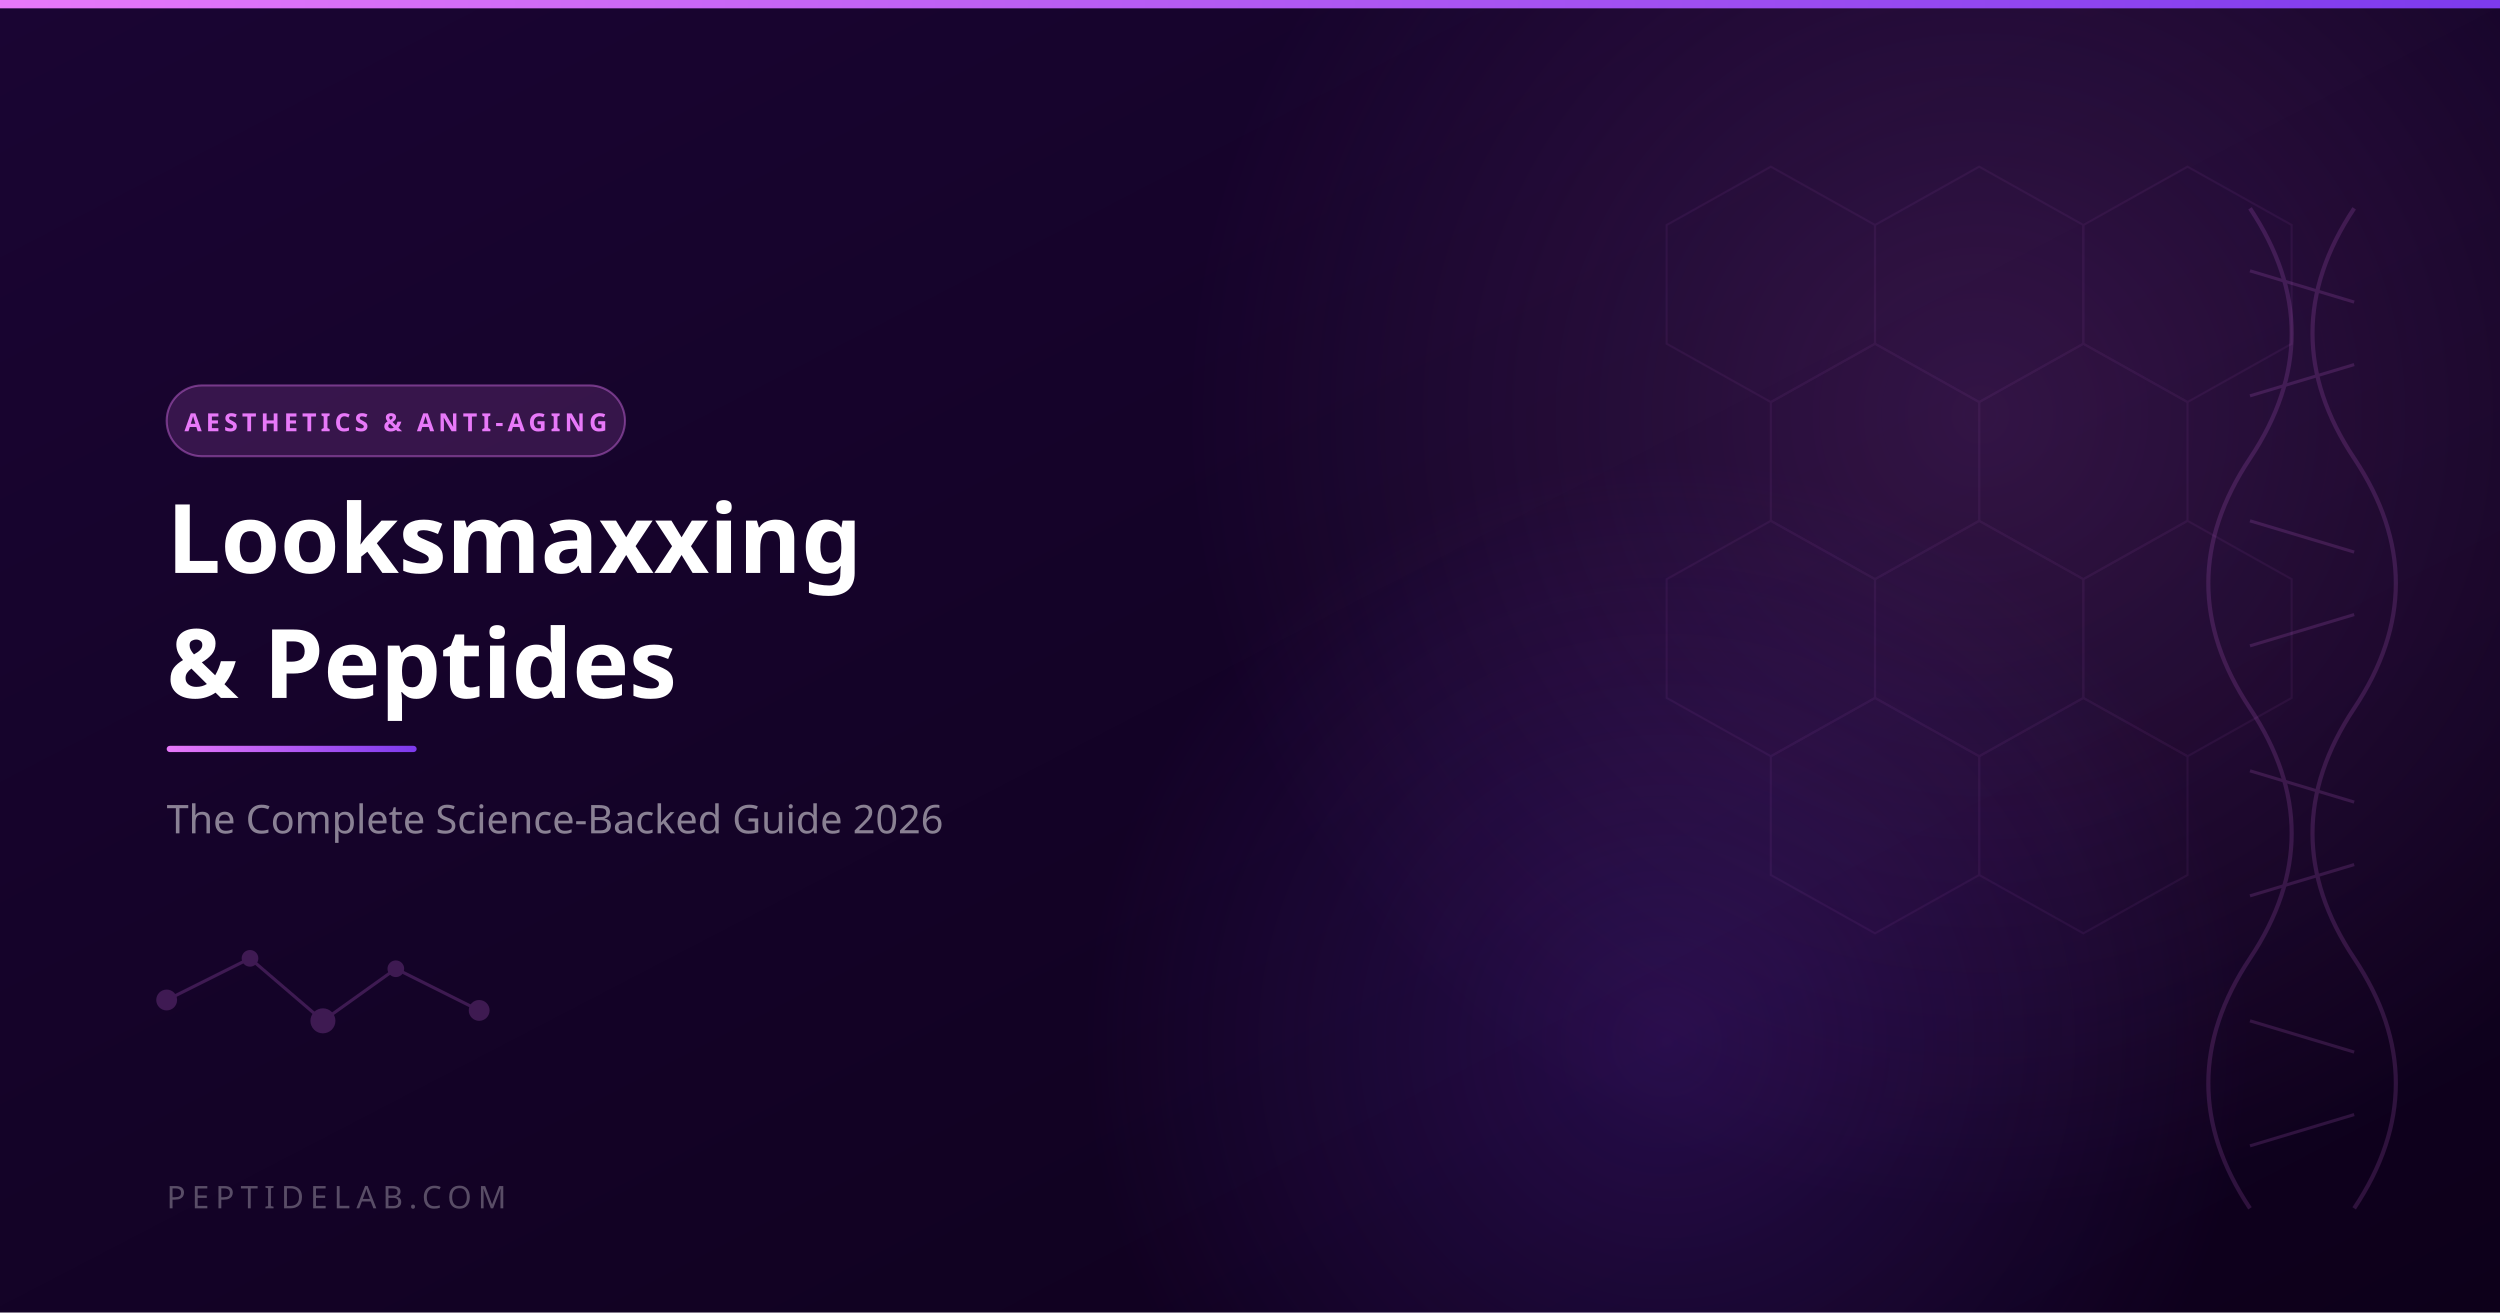
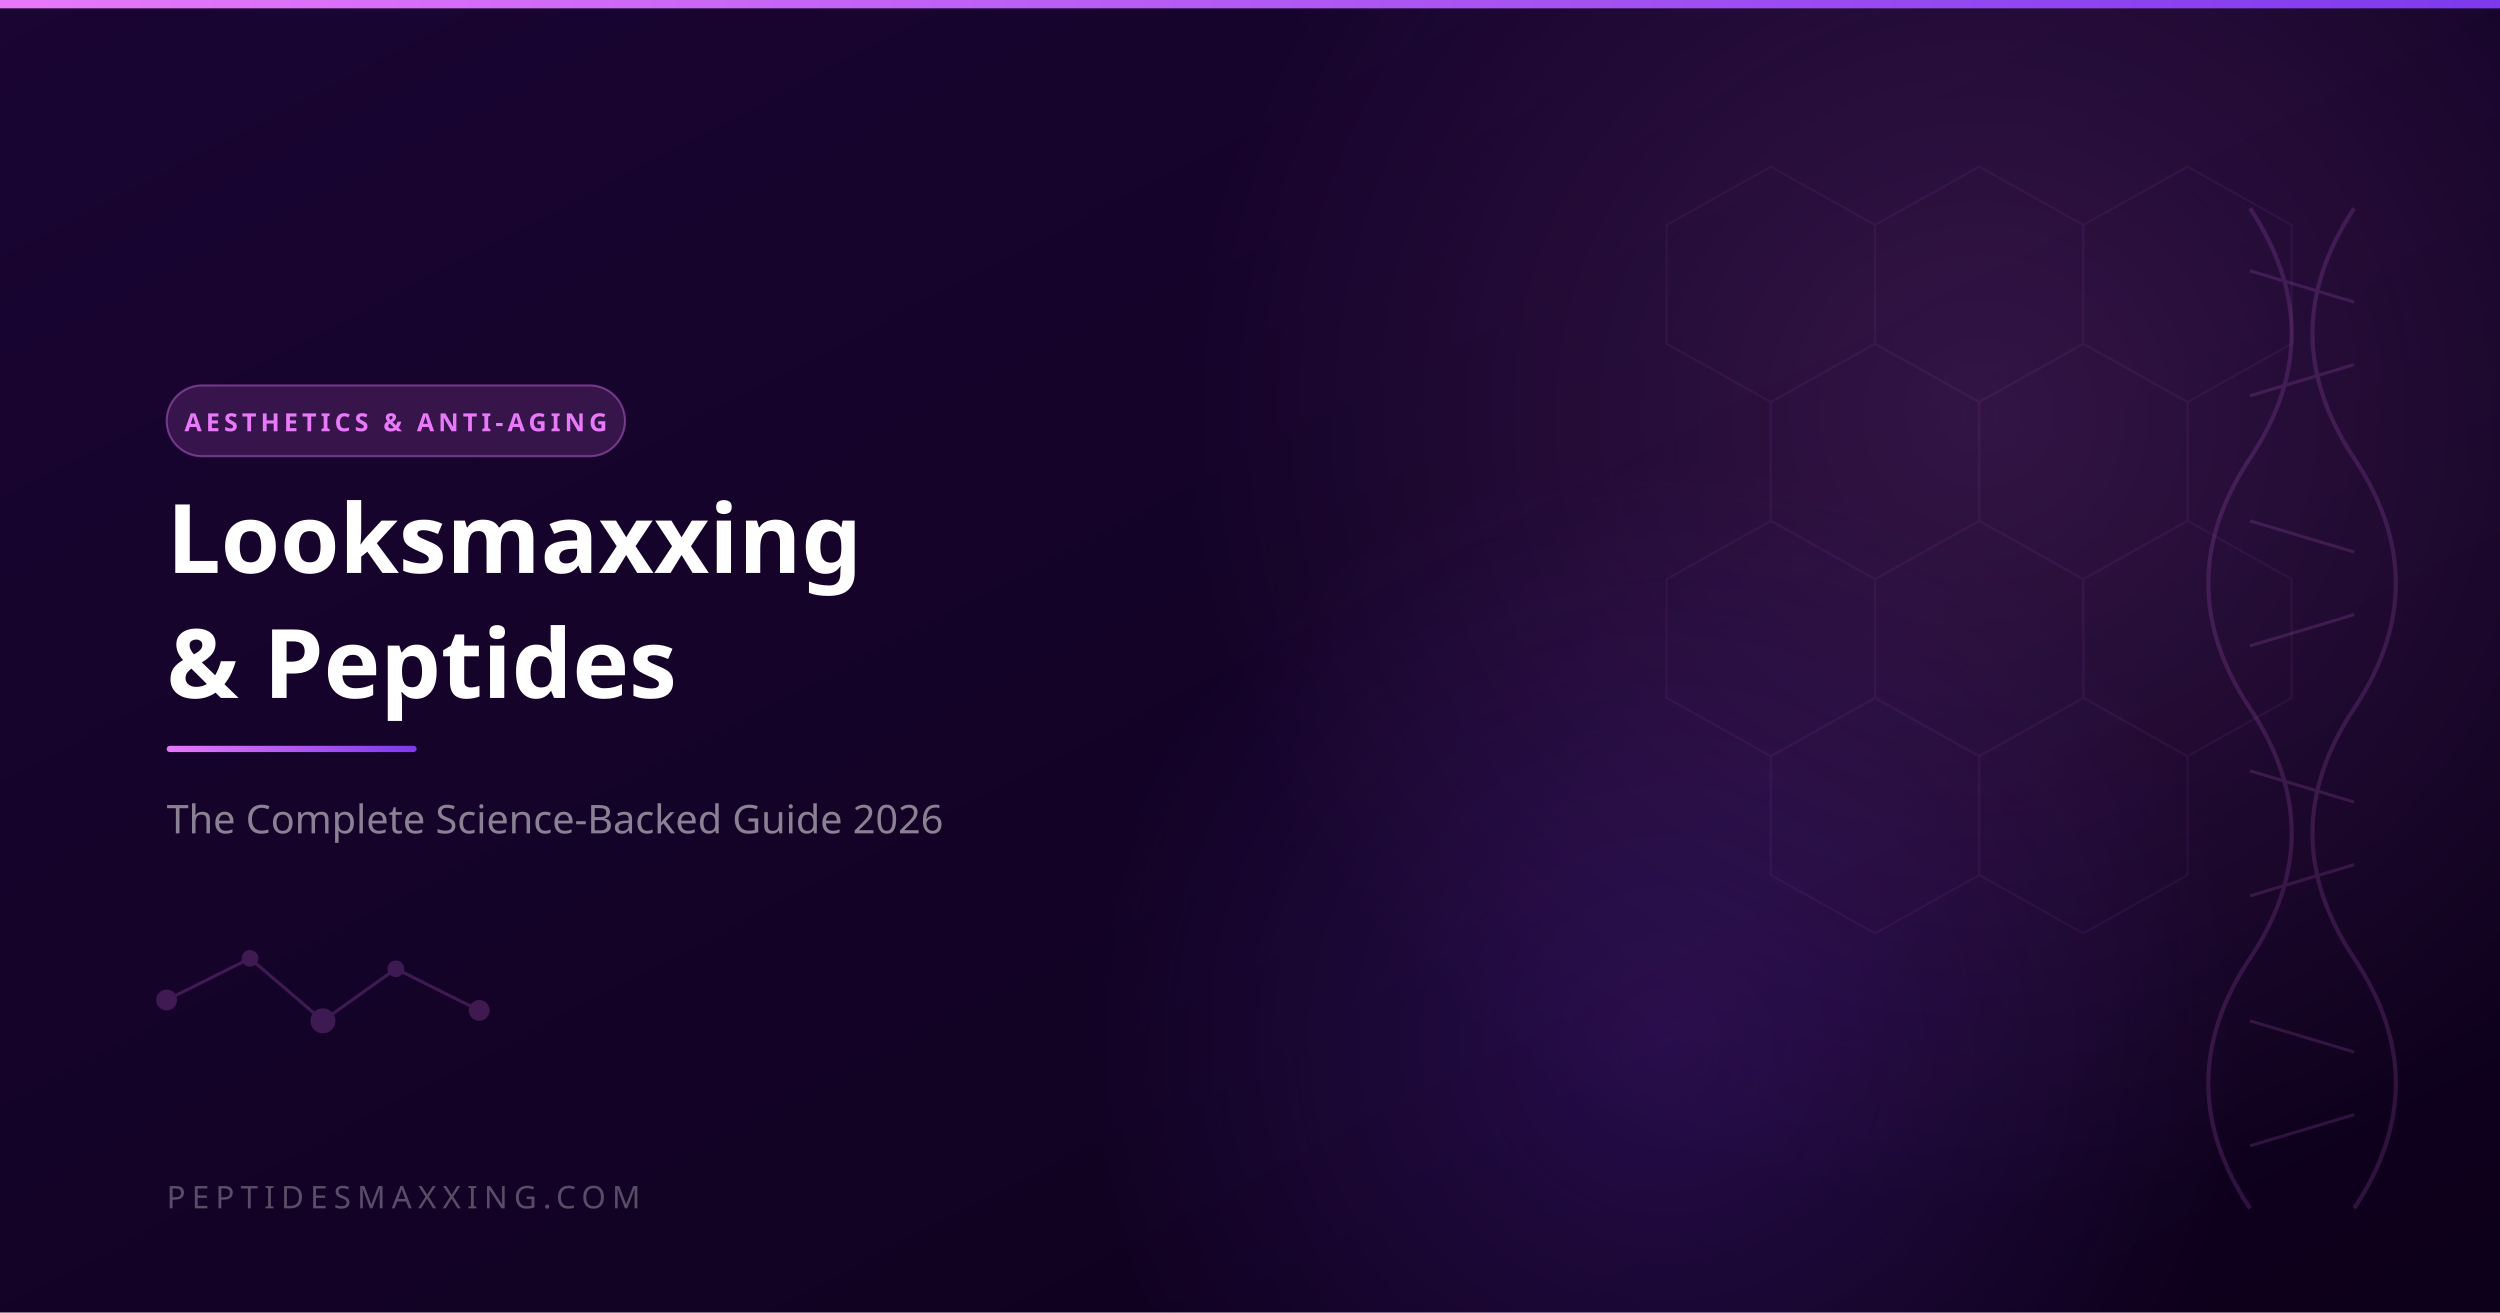
<svg xmlns="http://www.w3.org/2000/svg" width="1200" height="630" viewBox="0 0 1200 630">
  <defs>
    <linearGradient id="bg" x1="0%" y1="0%" x2="100%" y2="100%">
      <stop offset="0%" style="stop-color:#1a0533" />
      <stop offset="100%" style="stop-color:#0d001a" />
    </linearGradient>
    <linearGradient id="accent" x1="0%" y1="0%" x2="100%" y2="0%">
      <stop offset="0%" style="stop-color:#e879f9" />
      <stop offset="100%" style="stop-color:#7c3aed" />
    </linearGradient>
    <linearGradient id="glow1" x1="0%" y1="0%" x2="100%" y2="100%">
      <stop offset="0%" style="stop-color:#e879f9;stop-opacity:0.2" />
      <stop offset="100%" style="stop-color:#7c3aed;stop-opacity:0" />
    </linearGradient>
    <radialGradient id="orb1" cx="50%" cy="50%">
      <stop offset="0%" style="stop-color:#e879f9;stop-opacity:0.15" />
      <stop offset="100%" style="stop-color:#e879f9;stop-opacity:0" />
    </radialGradient>
    <radialGradient id="orb2" cx="50%" cy="50%">
      <stop offset="0%" style="stop-color:#7c3aed;stop-opacity:0.2" />
      <stop offset="100%" style="stop-color:#7c3aed;stop-opacity:0" />
    </radialGradient>
  </defs>
  <rect width="1200" height="630" fill="url(#bg)" />
  <ellipse cx="950" cy="200" rx="380" ry="380" fill="url(#orb1)" />
  <ellipse cx="800" cy="500" rx="280" ry="280" fill="url(#orb2)" />
  <g opacity="0.06" stroke="#e879f9" stroke-width="1" fill="none">
    <polygon points="850,80 900,108 900,165 850,193 800,165 800,108" />
    <polygon points="950,80 1000,108 1000,165 950,193 900,165 900,108" />
    <polygon points="1050,80 1100,108 1100,165 1050,193 1000,165 1000,108" />
    <polygon points="900,165 950,193 950,250 900,278 850,250 850,193" />
    <polygon points="1000,165 1050,193 1050,250 1000,278 950,250 950,193" />
    <polygon points="950,250 1000,278 1000,335 950,363 900,335 900,278" />
    <polygon points="850,250 900,278 900,335 850,363 800,335 800,278" />
    <polygon points="1050,250 1100,278 1100,335 1050,363 1000,335 1000,278" />
    <polygon points="900,335 950,363 950,420 900,448 850,420 850,363" />
    <polygon points="1000,335 1050,363 1050,420 1000,448 950,420 950,363" />
  </g>
  <g opacity="0.15" fill="none" stroke="#e879f9" stroke-width="2">
    <path d="M 1080 100 Q 1120 160 1080 220 Q 1040 280 1080 340 Q 1120 400 1080 460 Q 1040 520 1080 580" />
    <path d="M 1130 100 Q 1090 160 1130 220 Q 1170 280 1130 340 Q 1090 400 1130 460 Q 1170 520 1130 580" />
    <line x1="1080" y1="130" x2="1130" y2="145" stroke-width="1.5" />
    <line x1="1080" y1="190" x2="1130" y2="175" stroke-width="1.5" />
    <line x1="1080" y1="250" x2="1130" y2="265" stroke-width="1.5" />
    <line x1="1080" y1="310" x2="1130" y2="295" stroke-width="1.5" />
    <line x1="1080" y1="370" x2="1130" y2="385" stroke-width="1.5" />
    <line x1="1080" y1="430" x2="1130" y2="415" stroke-width="1.5" />
    <line x1="1080" y1="490" x2="1130" y2="505" stroke-width="1.5" />
    <line x1="1080" y1="550" x2="1130" y2="535" stroke-width="1.5" />
  </g>
  <rect x="0" y="0" width="1200" height="4" fill="url(#accent)" />
  <rect x="80" y="185" width="220" height="34" rx="17" fill="#e879f9" opacity="0.15" />
  <rect x="80" y="185" width="220" height="34" rx="17" fill="none" stroke="#e879f9" stroke-width="1" opacity="0.4" />
  <text x="190" y="207" font-family="system-ui,sans-serif" font-size="12" font-weight="700" fill="#e879f9" text-anchor="middle" letter-spacing="2">AESTHETICS &amp; ANTI-AGING</text>
  <text x="80" y="275" font-family="system-ui,sans-serif" font-size="46" font-weight="800" fill="white">Looksmaxxing</text>
  <text x="80" y="335" font-family="system-ui,sans-serif" font-size="46" font-weight="800" fill="white">&amp; Peptides</text>
  <rect x="80" y="358" width="120" height="3" rx="1.5" fill="url(#accent)" />
  <text x="80" y="400" font-family="system-ui,sans-serif" font-size="19" fill="rgba(255,255,255,0.5)">The Complete Science-Backed Guide 2026</text>
  <g opacity="0.2" fill="#e879f9">
    <circle cx="80" cy="480" r="5" />
    <circle cx="120" cy="460" r="4" />
    <circle cx="155" cy="490" r="6" />
    <circle cx="190" cy="465" r="4" />
    <circle cx="230" cy="485" r="5" />
    <line x1="80" y1="480" x2="120" y2="460" stroke="#e879f9" stroke-width="1.5" />
    <line x1="120" y1="460" x2="155" y2="490" stroke="#e879f9" stroke-width="1.5" />
    <line x1="155" y1="490" x2="190" y2="465" stroke="#e879f9" stroke-width="1.5" />
    <line x1="190" y1="465" x2="230" y2="485" stroke="#e879f9" stroke-width="1.5" />
  </g>
-   <text x="80" y="580" font-family="system-ui,sans-serif" font-size="15" fill="rgba(255,255,255,0.3)" letter-spacing="3">PEPTIDELAB.COM</text>
+   <text x="80" y="580" font-family="system-ui,sans-serif" font-size="15" fill="rgba(255,255,255,0.3)" letter-spacing="3">PEPTIDESMAXXING.COM</text>
</svg>
